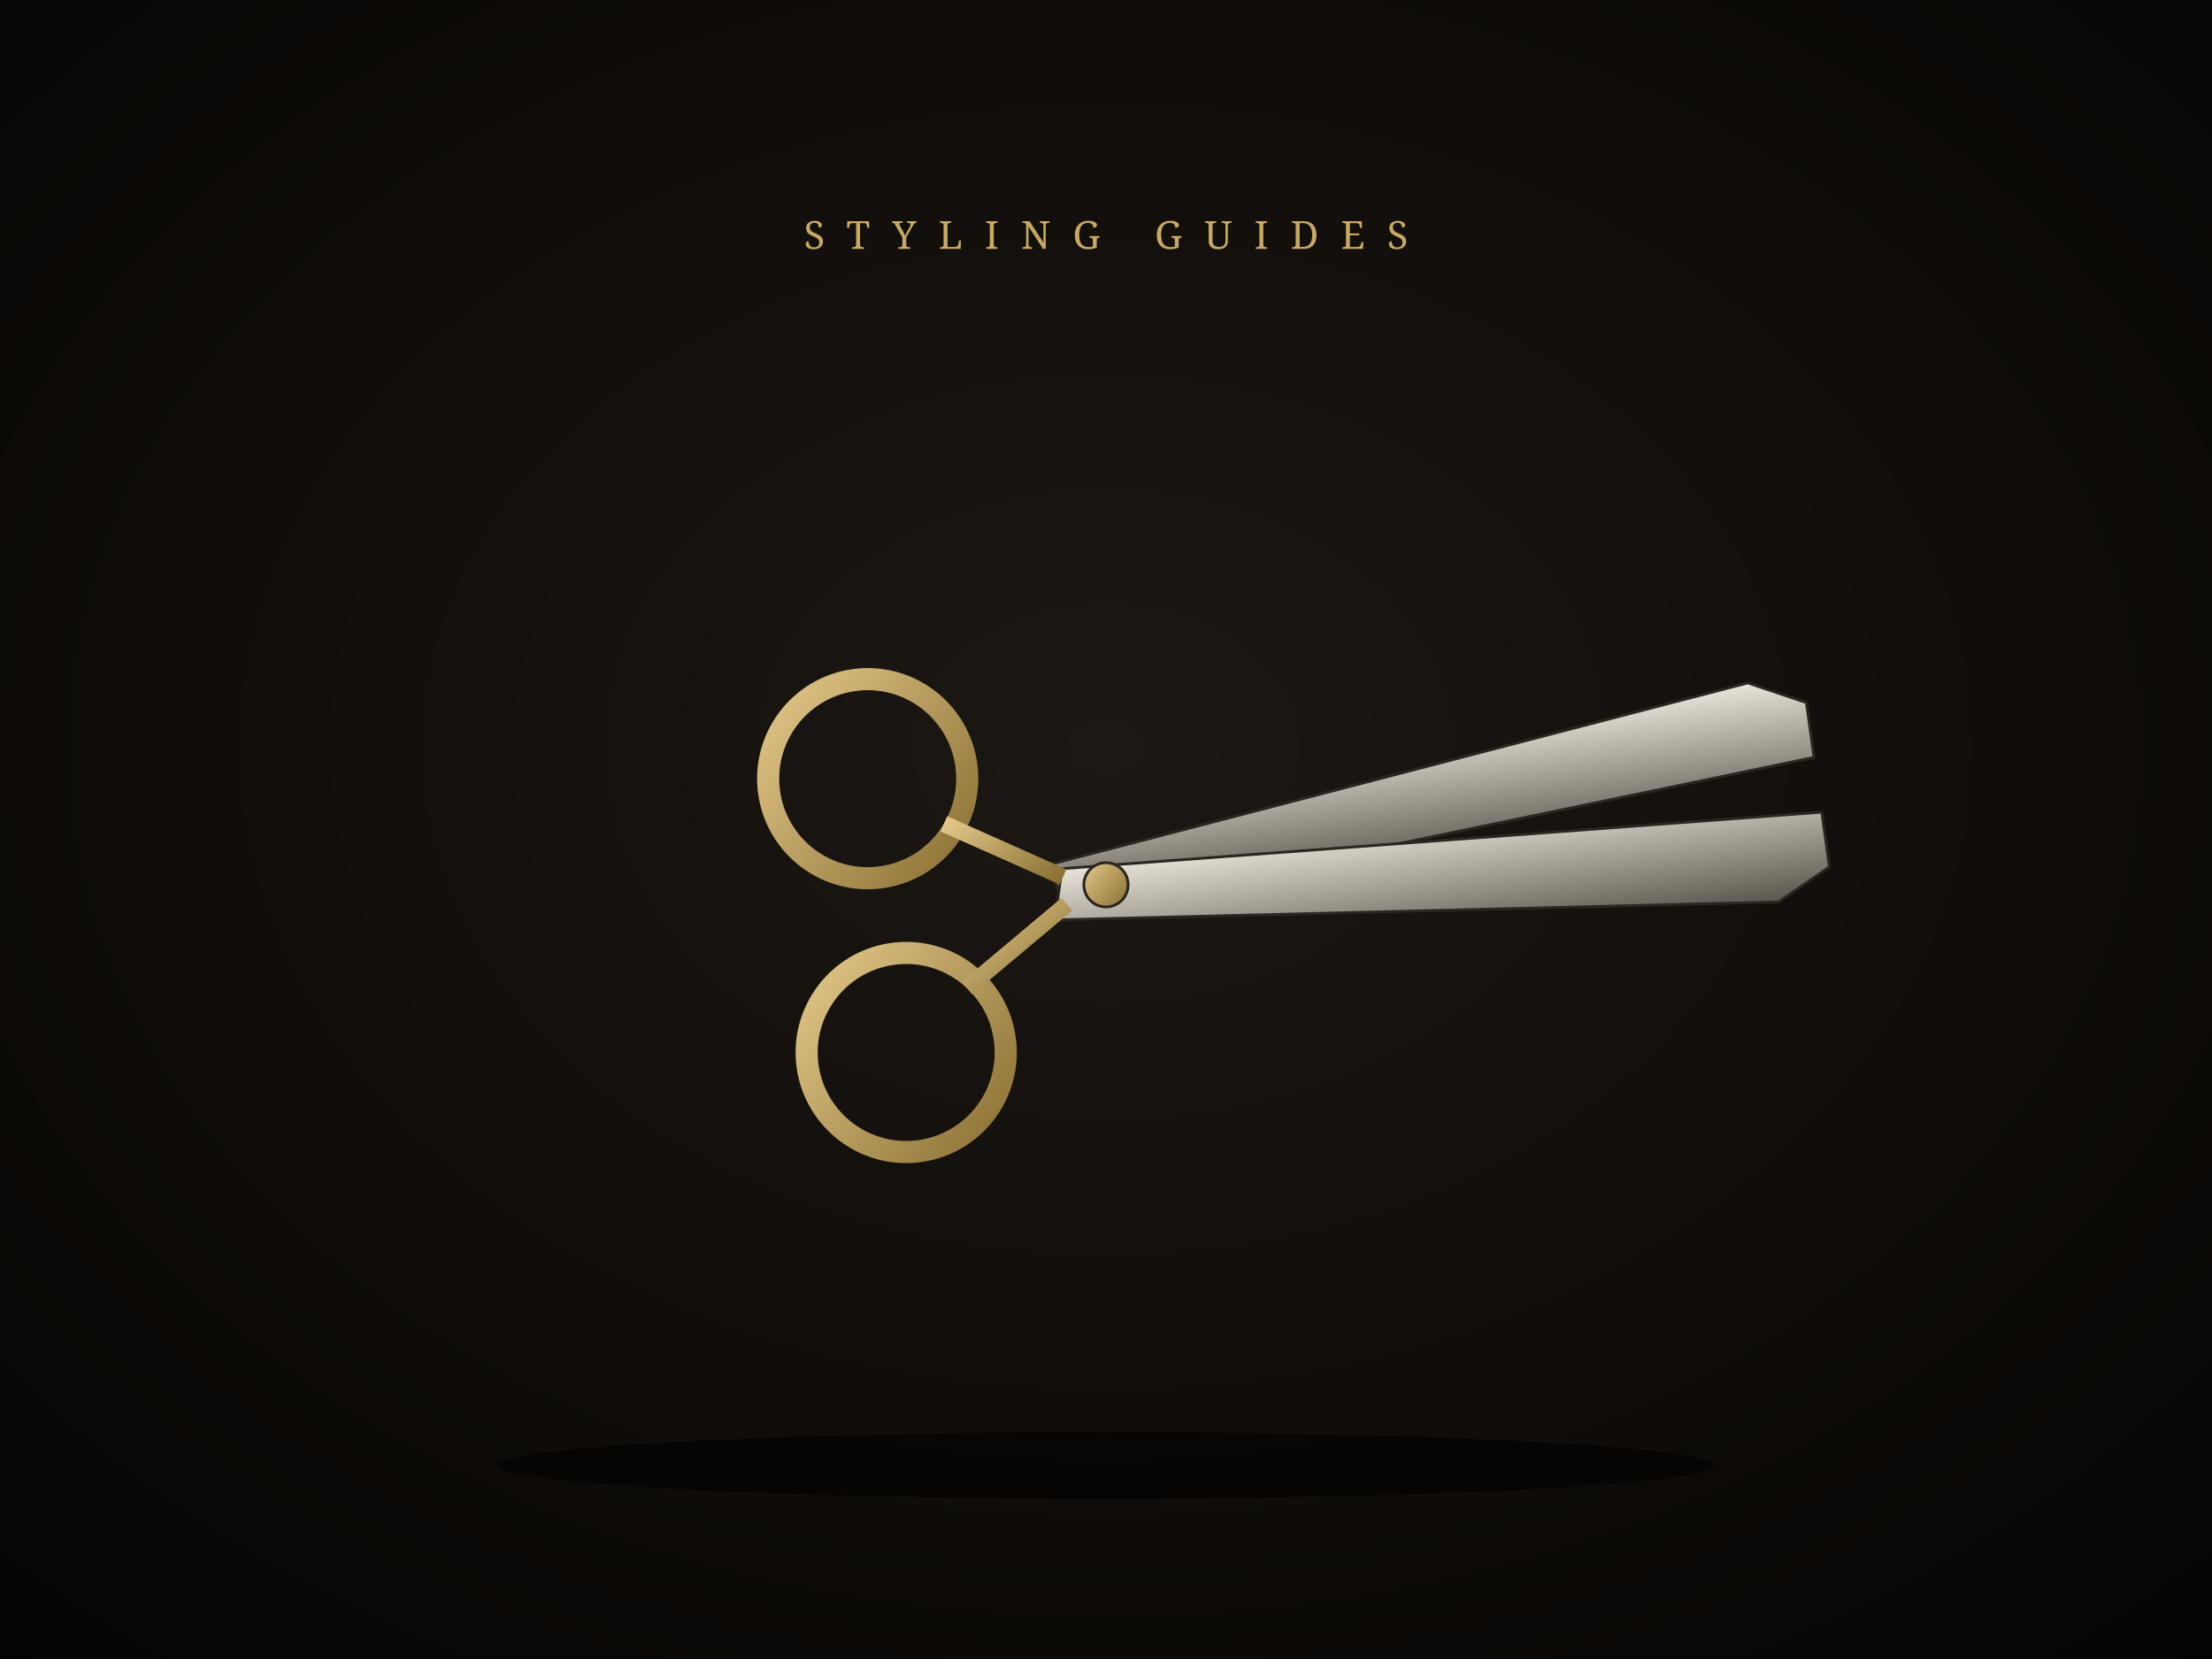
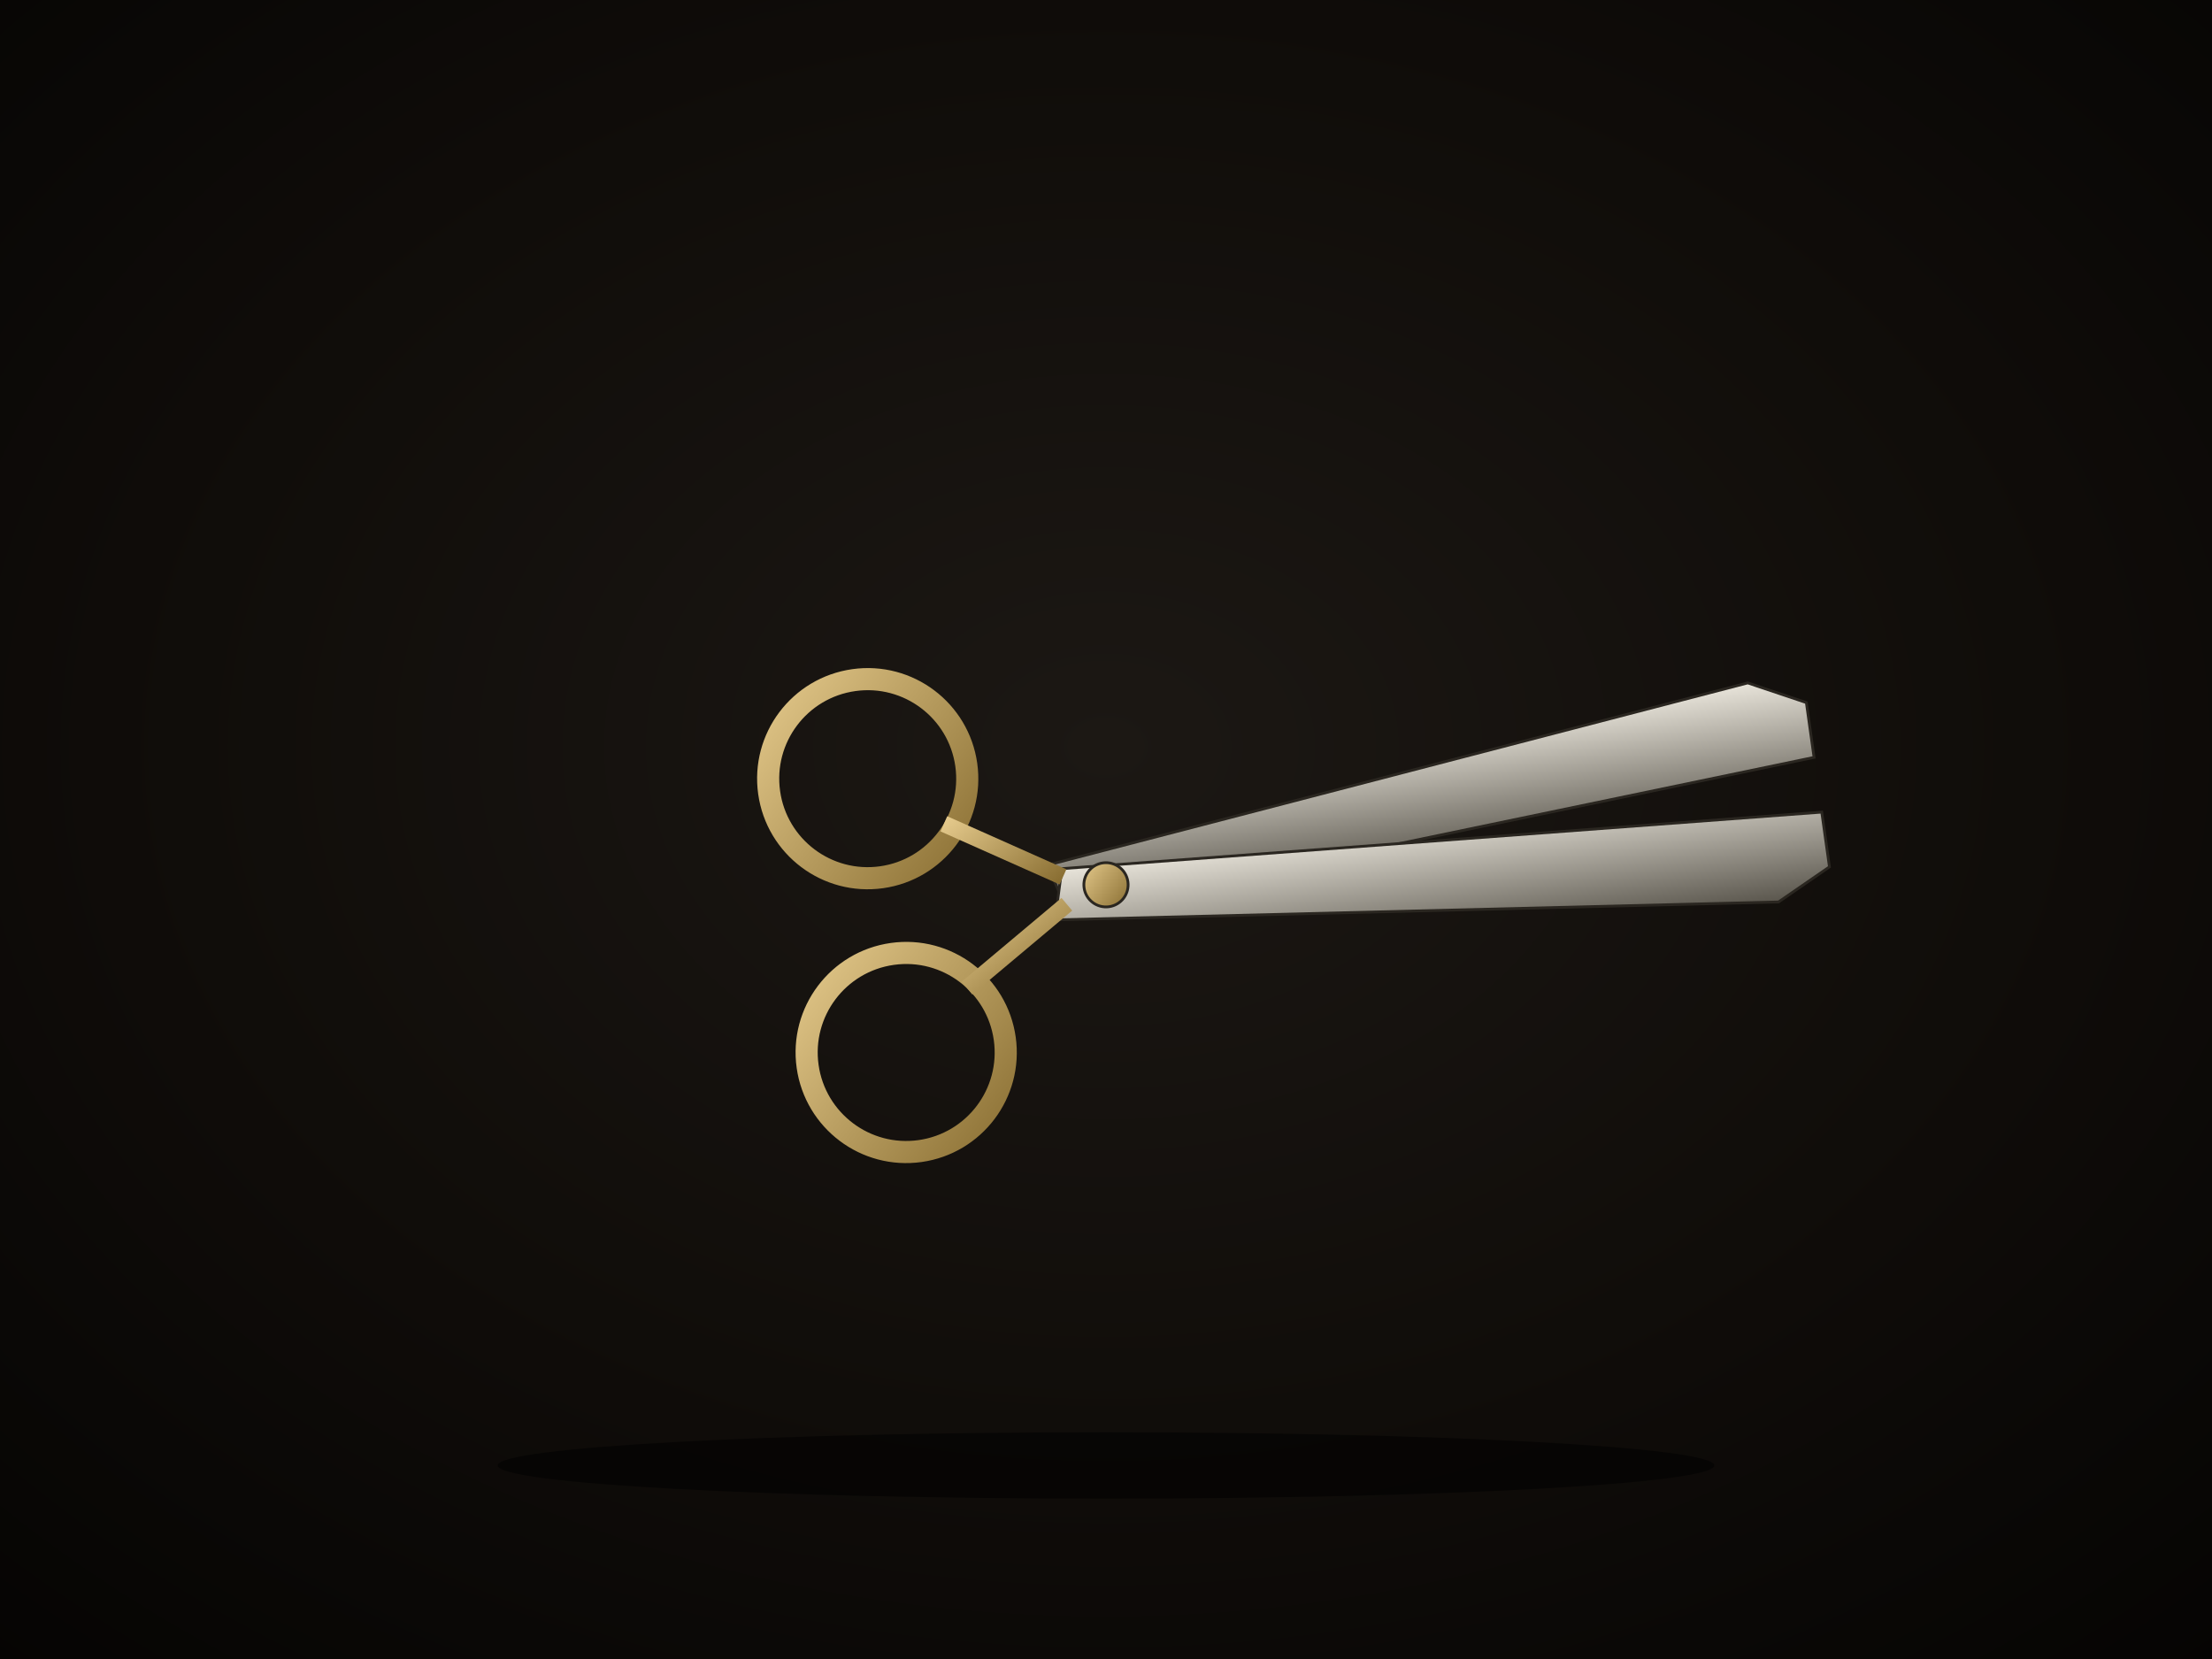
<svg xmlns="http://www.w3.org/2000/svg" viewBox="0 0 800 600" width="800" height="600">
  <defs>
    <radialGradient id="bg" cx="50%" cy="45%" r="75%">
      <stop offset="0%" stop-color="#1c1814" />
      <stop offset="60%" stop-color="#0f0c09" />
      <stop offset="100%" stop-color="#050403" />
    </radialGradient>
    <linearGradient id="steel" x1="0" y1="0" x2="0" y2="1">
      <stop offset="0%" stop-color="#e8e4da" />
      <stop offset="100%" stop-color="#5a564d" />
    </linearGradient>
    <linearGradient id="gold" x1="0" y1="0" x2="1" y2="1">
      <stop offset="0%" stop-color="#e3c88a" />
      <stop offset="100%" stop-color="#8a6f33" />
    </linearGradient>
  </defs>
  <rect width="800" height="600" fill="url(#bg)" />
  <ellipse cx="400" cy="530" rx="220" ry="12" fill="#000" opacity="0.55" />
  <g transform="translate(400 320) rotate(-8)">
    <path d="M-20 -10 L240 -40 L260 -30 L260 -10 L-15 8 Z" fill="url(#steel)" stroke="#2a2620" stroke-width="1" />
    <path d="M-20 10 L240 40 L260 30 L260 10 L-15 -8 Z" fill="url(#steel)" stroke="#2a2620" stroke-width="1" />
    <circle cx="0" cy="0" r="8" fill="url(#gold)" stroke="#2a2620" />
    <circle cx="-80" cy="-50" r="36" fill="none" stroke="url(#gold)" stroke-width="8" />
    <circle cx="-80" cy="50" r="36" fill="none" stroke="url(#gold)" stroke-width="8" />
    <line x1="-15" y1="-5" x2="-55" y2="-30" stroke="url(#gold)" stroke-width="6" />
    <line x1="-15" y1="5" x2="-55" y2="30" stroke="url(#gold)" stroke-width="6" />
  </g>
-   <text x="400" y="90" text-anchor="middle" font-family="Georgia, serif" font-size="14" fill="#c9a961" letter-spacing="8">STYLING GUIDES</text>
</svg>
